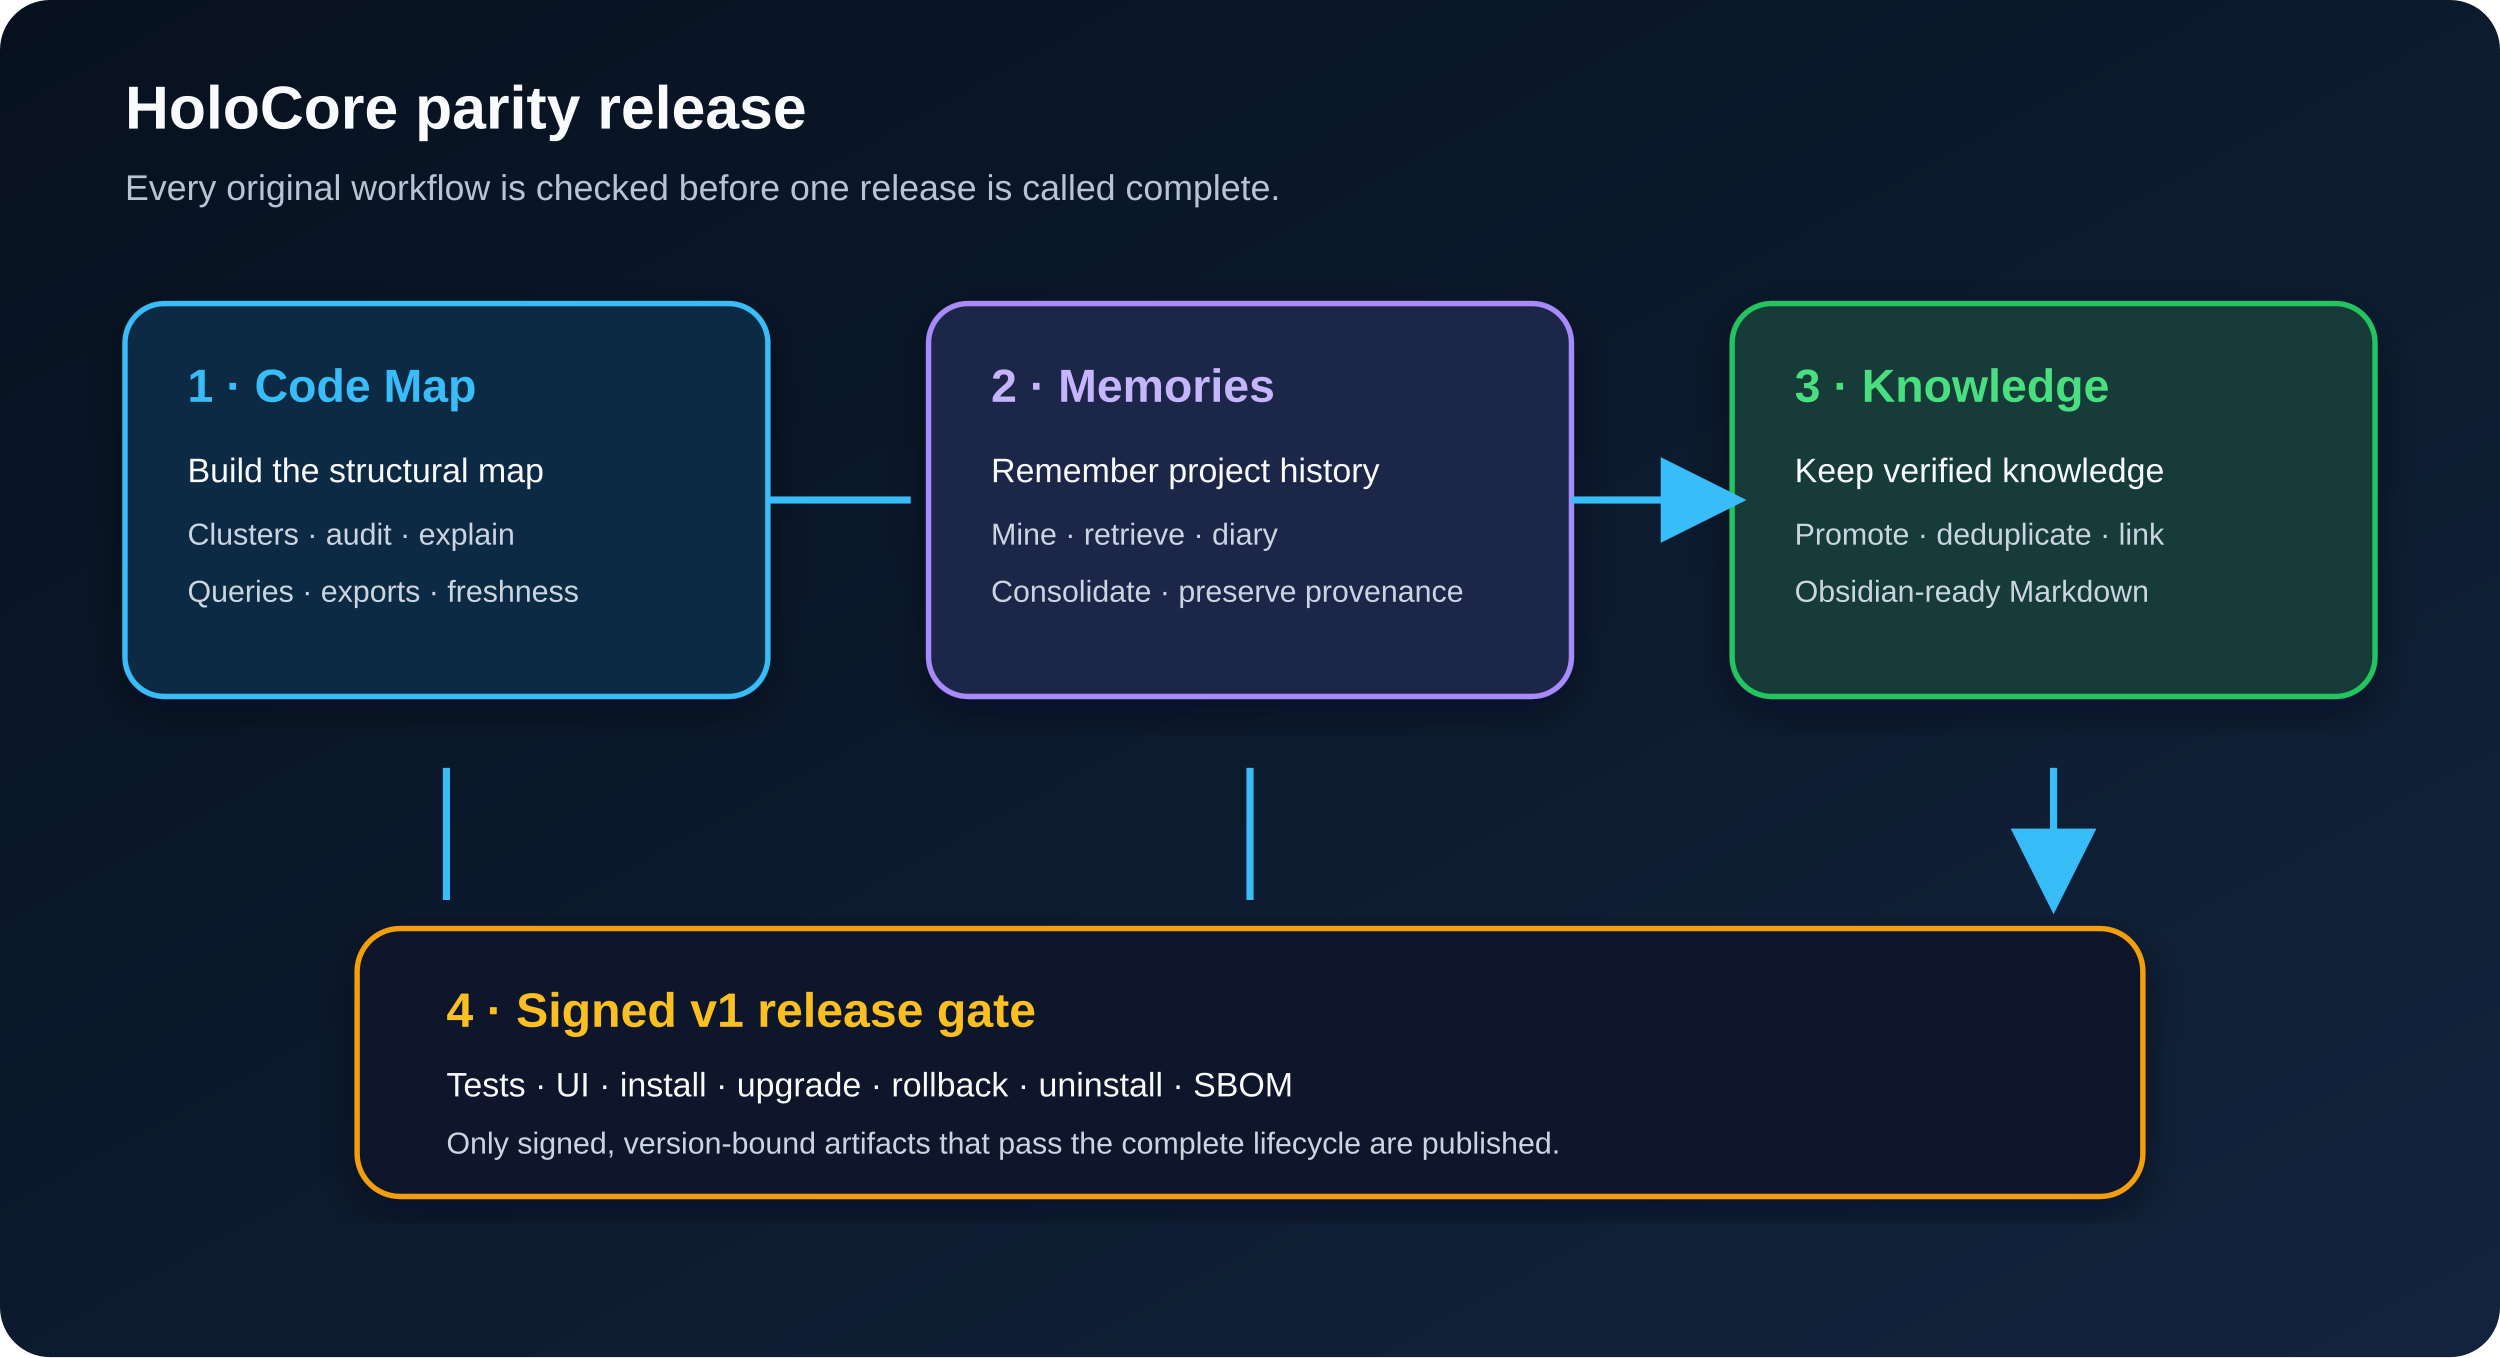
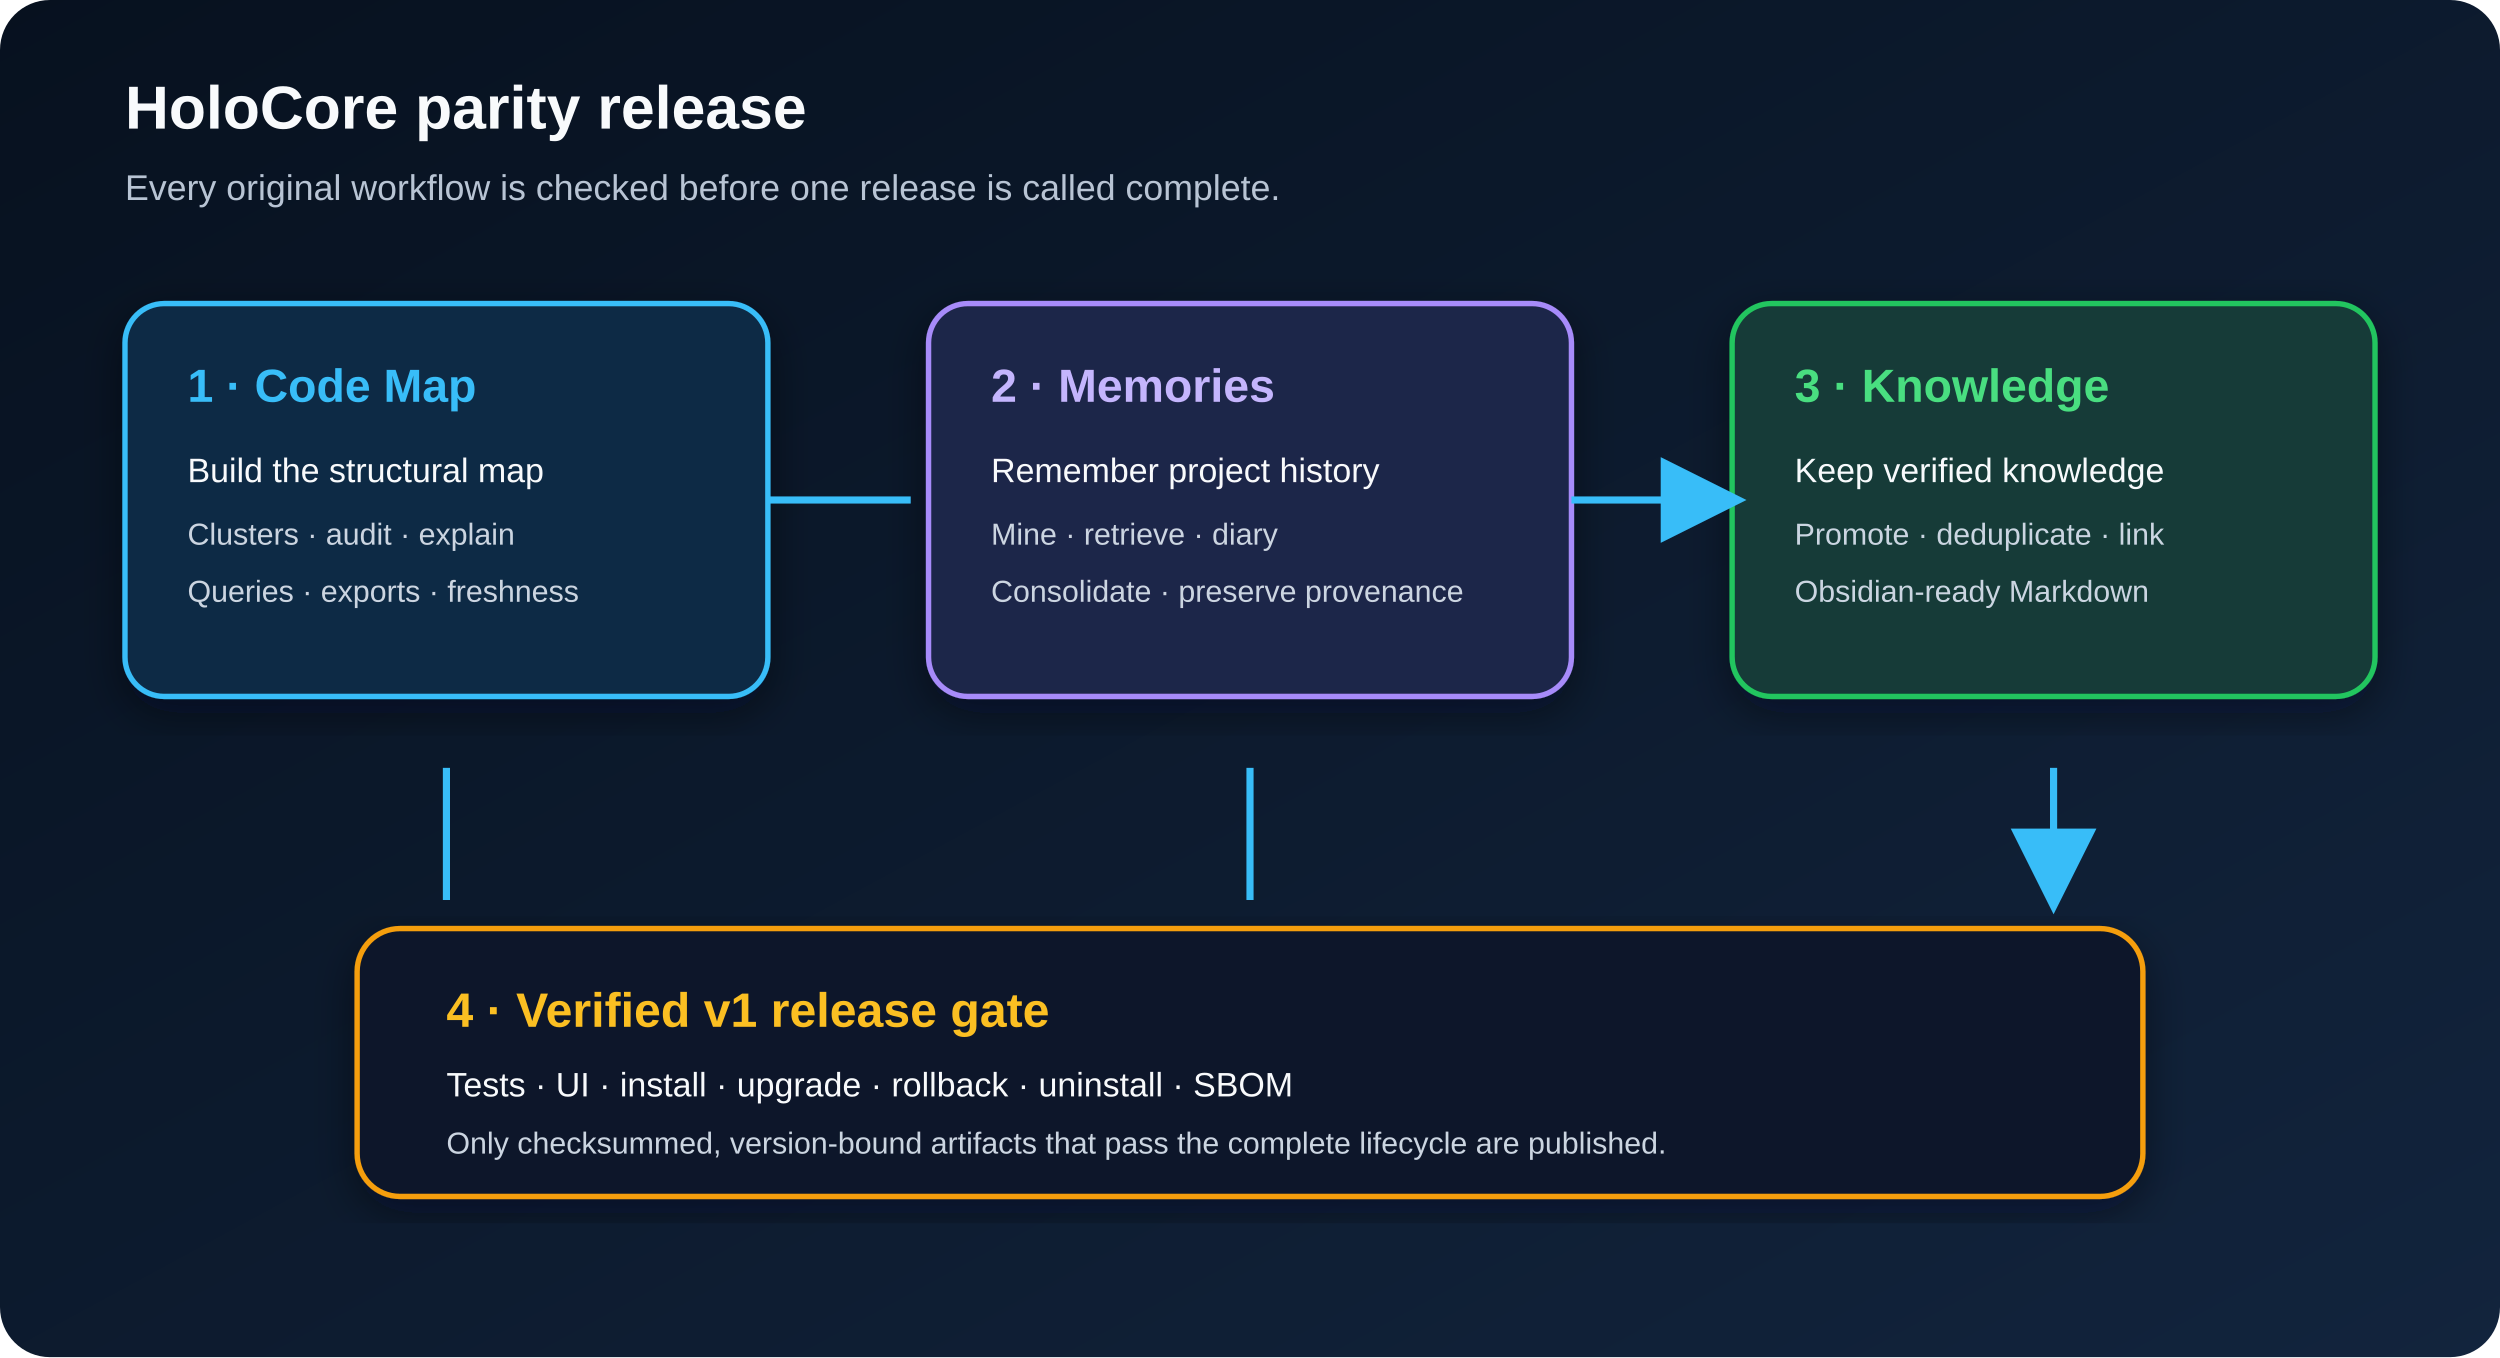
<svg xmlns="http://www.w3.org/2000/svg" width="1400" height="760" viewBox="0 0 1400 760" role="img" aria-labelledby="title desc">
  <defs>
    <linearGradient id="bg" x1="0" x2="1" y1="0" y2="1">
      <stop stop-color="#07111f" />
      <stop offset="1" stop-color="#12243d" />
    </linearGradient>
    <filter id="shadow">
      <feDropShadow dx="0" dy="8" stdDeviation="12" flood-color="#020617" flood-opacity=".45" />
    </filter>
    <marker id="arrow" markerWidth="12" markerHeight="12" refX="10" refY="6" orient="auto">
      <path d="M0 0 12 6 0 12Z" fill="#38bdf8" />
    </marker>
  </defs>
  <rect width="1400" height="760" rx="28" fill="url(#bg)" />
  <text x="70" y="72" fill="#f8fafc" font-family="Segoe UI,Arial,sans-serif" font-size="34" font-weight="700">HoloCore parity release</text>
  <text x="70" y="112" fill="#b8c4d4" font-family="Segoe UI,Arial,sans-serif" font-size="20">Every original workflow is checked before one release is called complete.</text>
  <g filter="url(#shadow)" font-family="Segoe UI,Arial,sans-serif">
    <rect x="70" y="170" width="360" height="220" rx="22" fill="#102b45" stroke="#38bdf8" stroke-width="3" />
    <text x="105" y="225" fill="#38bdf8" font-size="26" font-weight="700">1 · Code Map</text>
    <text x="105" y="270" fill="#f8fafc" font-size="19">Build the structural map</text>
    <text x="105" y="305" fill="#cbd5e1" font-size="17">Clusters · audit · explain</text>
    <text x="105" y="337" fill="#cbd5e1" font-size="17">Queries · exports · freshness</text>
    <rect x="520" y="170" width="360" height="220" rx="22" fill="#1f2549" stroke="#a78bfa" stroke-width="3" />
    <text x="555" y="225" fill="#c4b5fd" font-size="26" font-weight="700">2 · Memories</text>
    <text x="555" y="270" fill="#f8fafc" font-size="19">Remember project history</text>
    <text x="555" y="305" fill="#cbd5e1" font-size="17">Mine · retrieve · diary</text>
    <text x="555" y="337" fill="#cbd5e1" font-size="17">Consolidate · preserve provenance</text>
    <rect x="970" y="170" width="360" height="220" rx="22" fill="#123b37" stroke="#22c55e" stroke-width="3" />
    <text x="1005" y="225" fill="#4ade80" font-size="26" font-weight="700">3 · Knowledge</text>
    <text x="1005" y="270" fill="#f8fafc" font-size="19">Keep verified knowledge</text>
    <text x="1005" y="305" fill="#cbd5e1" font-size="17">Promote · deduplicate · link</text>
    <text x="1005" y="337" fill="#cbd5e1" font-size="17">Obsidian-ready Markdown</text>
  </g>
  <path d="M430 280h80M880 280h90" stroke="#38bdf8" stroke-width="4" marker-end="url(#arrow)" />
  <path d="M250 430v74M700 430v74M1150 430v74" stroke="#38bdf8" stroke-width="4" marker-end="url(#arrow)" />
  <g filter="url(#shadow)" font-family="Segoe UI,Arial,sans-serif">
    <rect x="200" y="520" width="1000" height="150" rx="24" fill="#0f172a" stroke="#f59e0b" stroke-width="3" />
-     <text x="250" y="575" fill="#fbbf24" font-size="27" font-weight="700">4 · Signed v1 release gate</text>
+     <text x="250" y="575" fill="#fbbf24" font-size="27" font-weight="700">4 · Verified v1 release gate</text>
    <text x="250" y="614" fill="#f8fafc" font-size="19">Tests · UI · install · upgrade · rollback · uninstall · SBOM</text>
-     <text x="250" y="646" fill="#cbd5e1" font-size="17">Only signed, version-bound artifacts that pass the complete lifecycle are published.</text>
+     <text x="250" y="646" fill="#cbd5e1" font-size="17">Only checksummed, version-bound artifacts that pass the complete lifecycle are published.</text>
  </g>
</svg>
